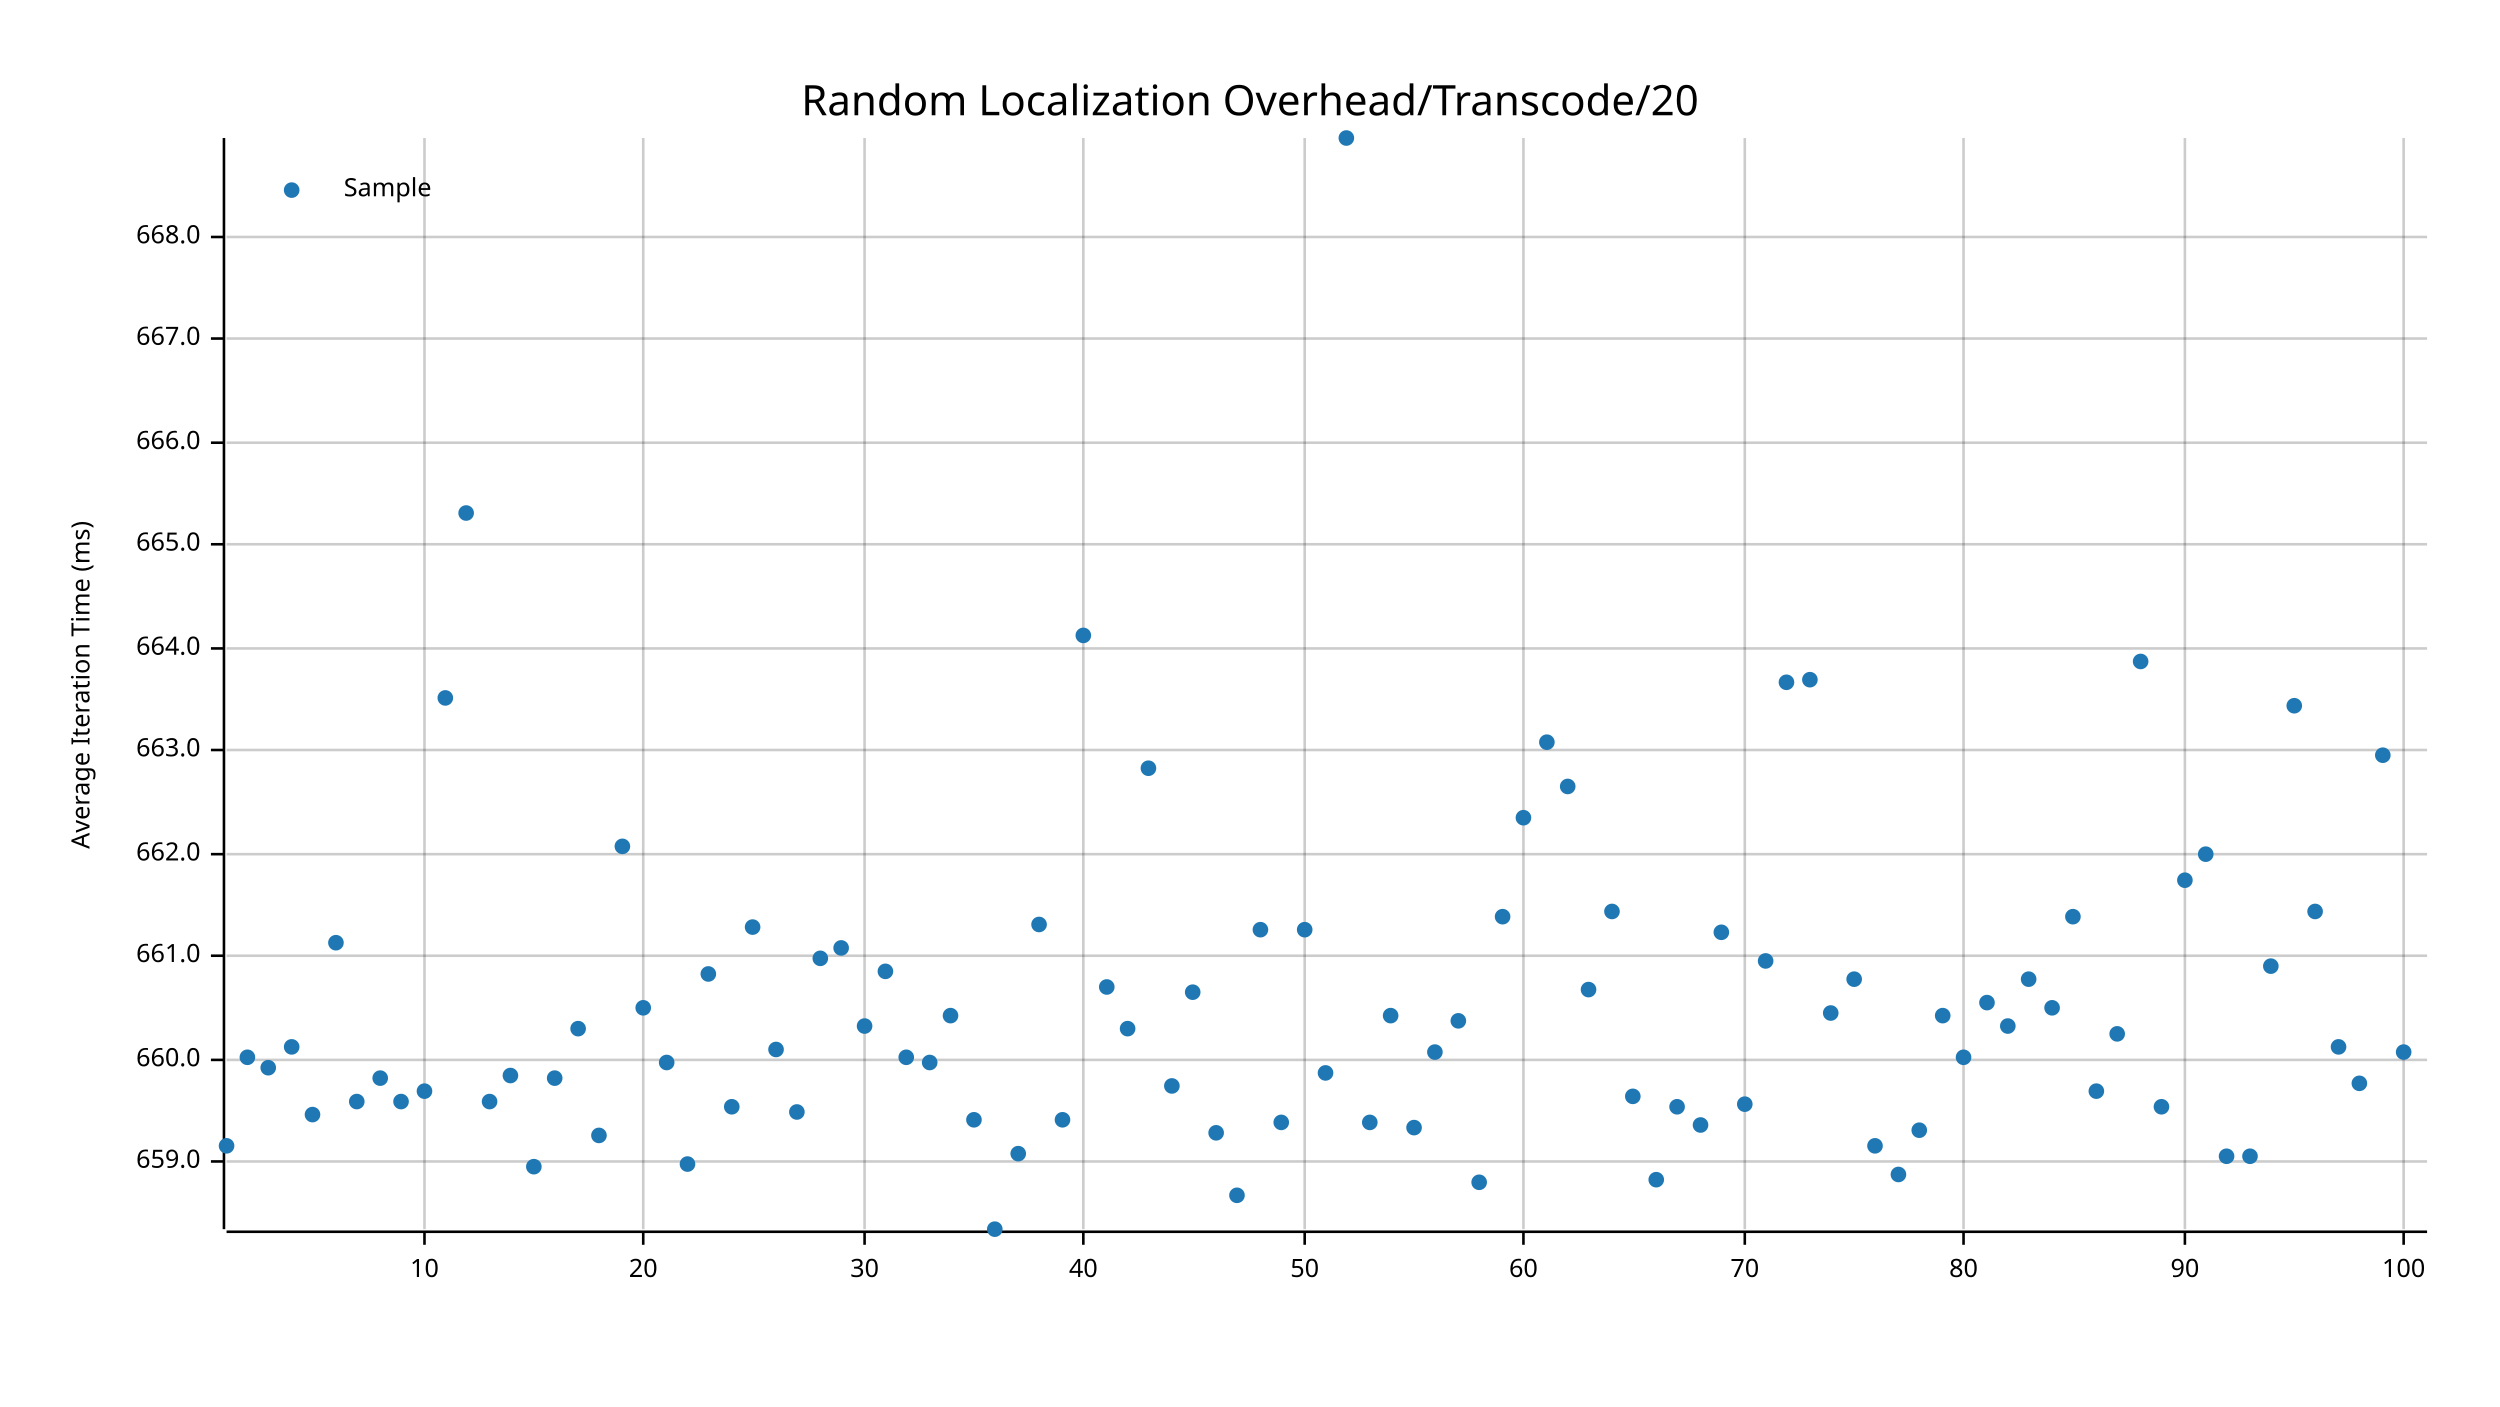
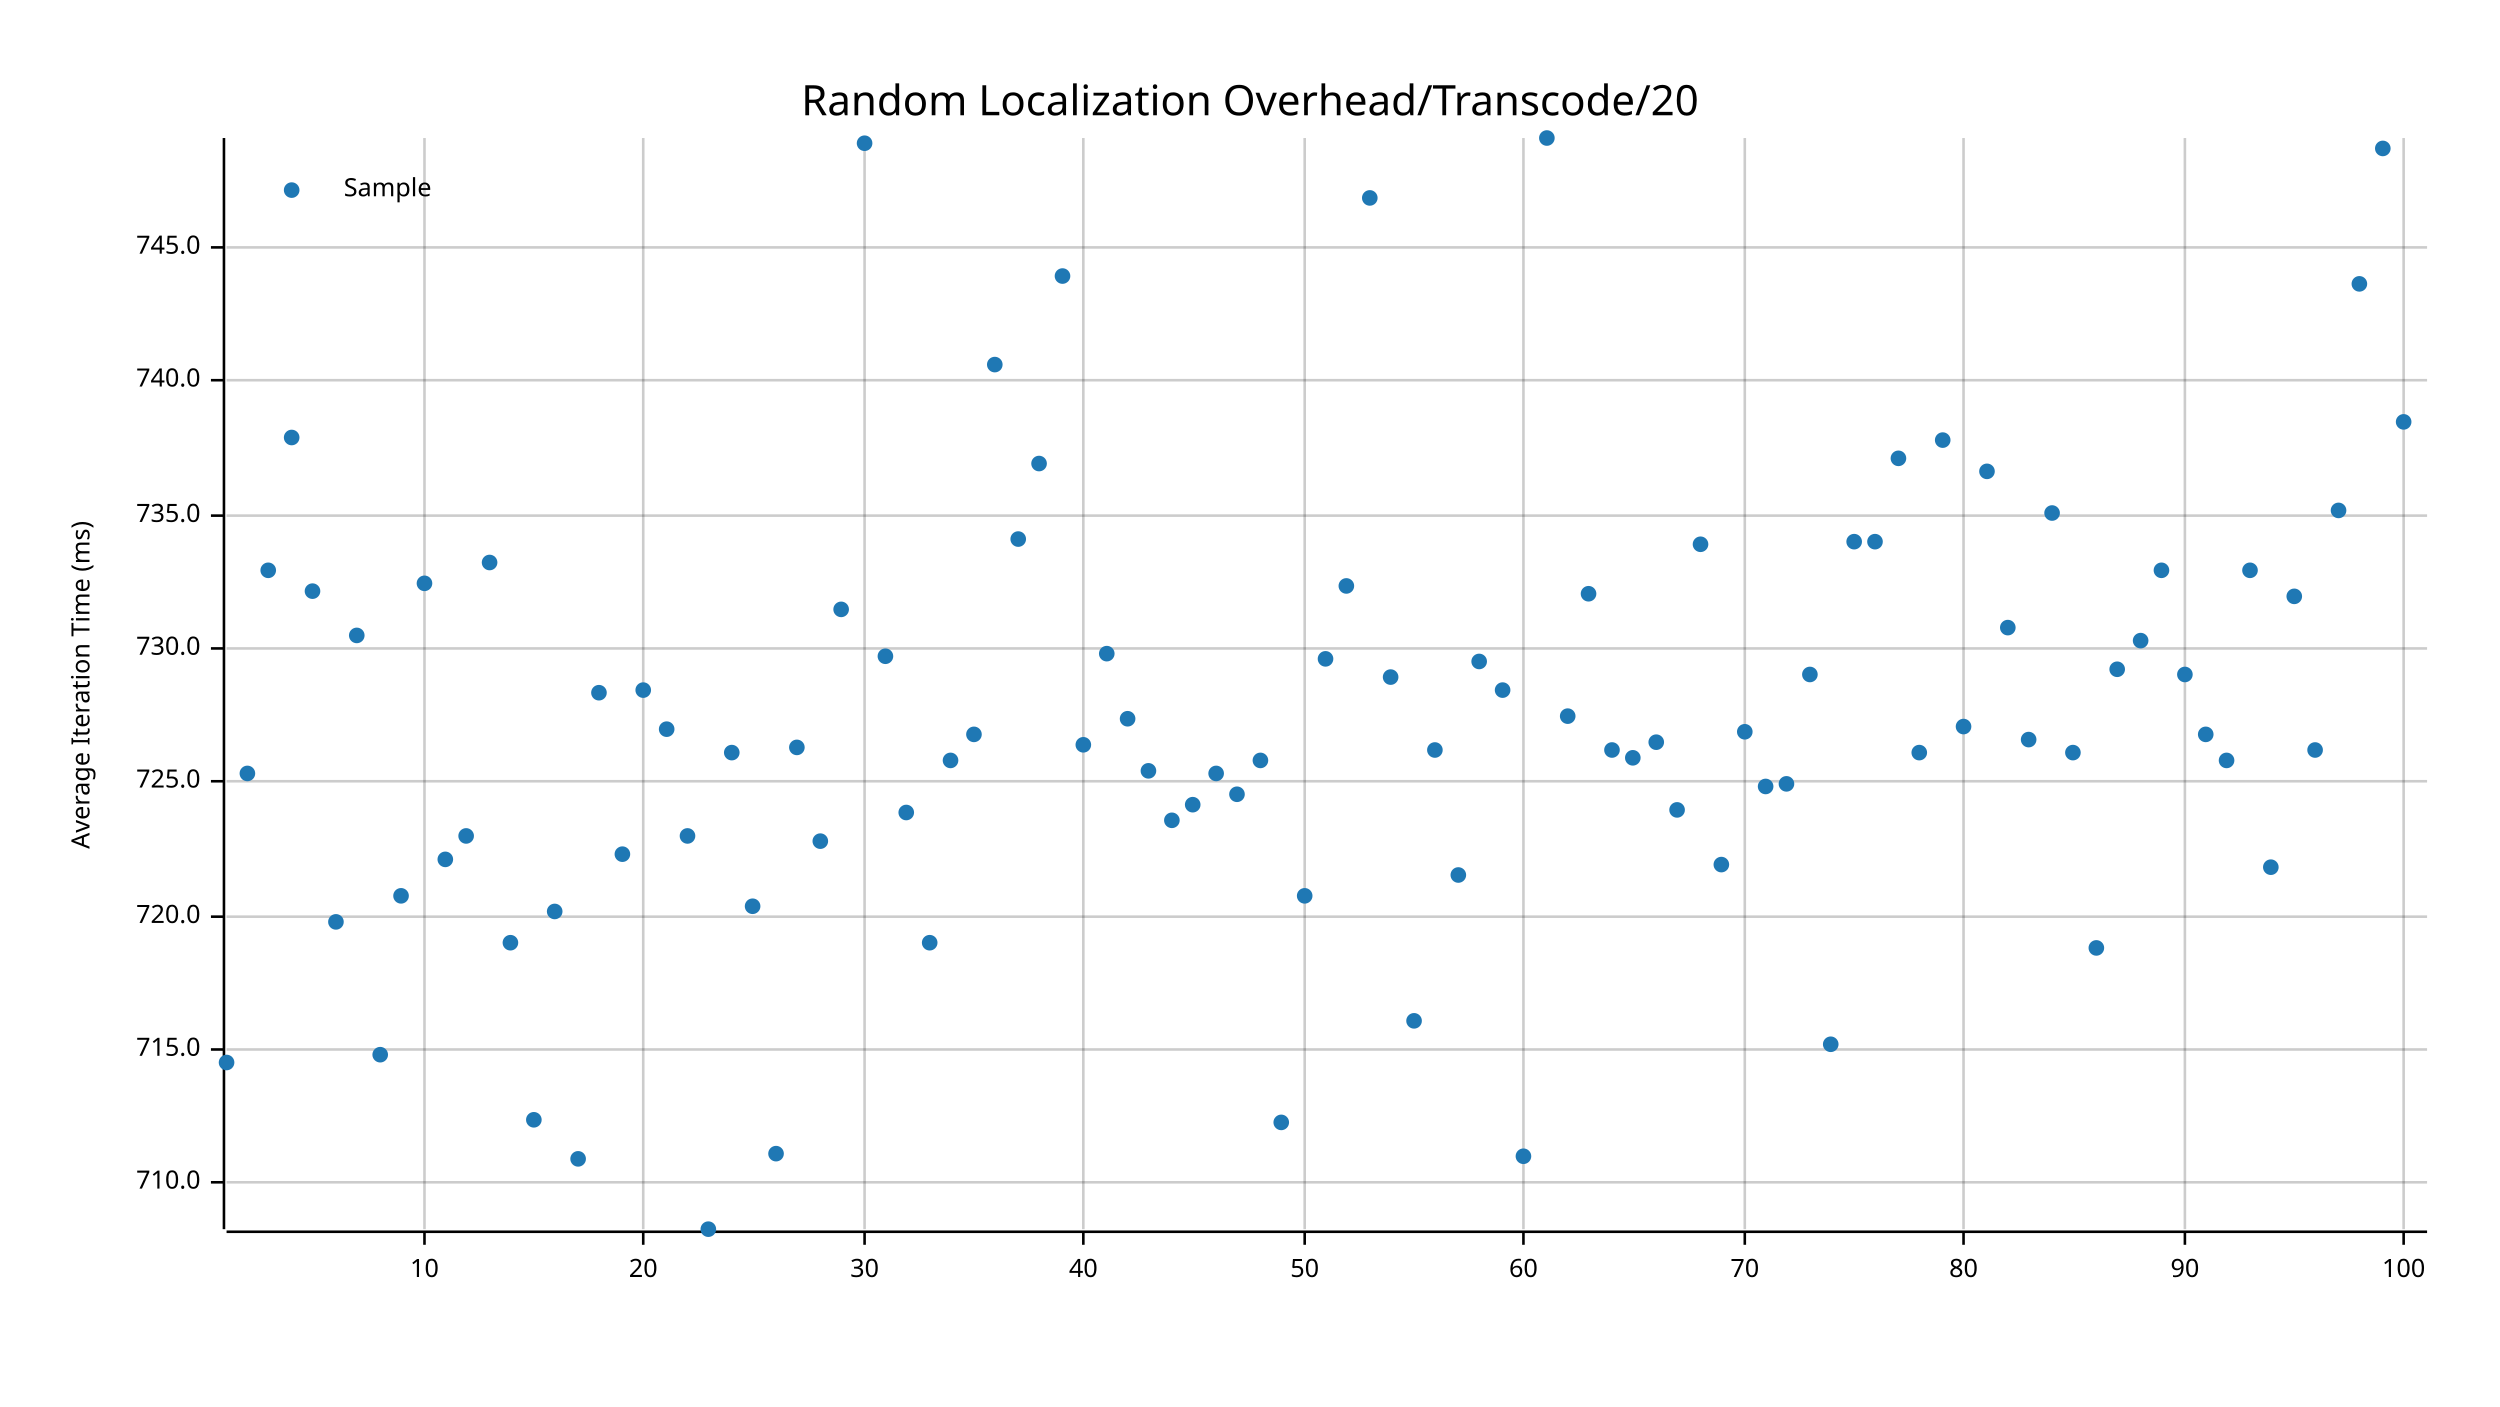
<svg xmlns="http://www.w3.org/2000/svg" width="960" height="540" viewBox="0 0 960 540">
  <text x="480" y="32" dy="0.76em" text-anchor="middle" font-family="sans-serif" font-size="16.129" opacity="1" fill="#000000">
Random Localization Overhead/Transcode/20
</text>
  <text x="27" y="263" dy="0.76em" text-anchor="middle" font-family="sans-serif" font-size="9.677" opacity="1" fill="#000000" transform="rotate(270, 27, 263)">
Average Iteration Time (ms)
</text>
  <line opacity="0.2" stroke="#000000" stroke-width="1" x1="163" y1="472" x2="163" y2="53" />
  <line opacity="0.2" stroke="#000000" stroke-width="1" x1="247" y1="472" x2="247" y2="53" />
  <line opacity="0.2" stroke="#000000" stroke-width="1" x1="332" y1="472" x2="332" y2="53" />
  <line opacity="0.2" stroke="#000000" stroke-width="1" x1="416" y1="472" x2="416" y2="53" />
  <line opacity="0.2" stroke="#000000" stroke-width="1" x1="501" y1="472" x2="501" y2="53" />
  <line opacity="0.2" stroke="#000000" stroke-width="1" x1="585" y1="472" x2="585" y2="53" />
  <line opacity="0.2" stroke="#000000" stroke-width="1" x1="670" y1="472" x2="670" y2="53" />
  <line opacity="0.2" stroke="#000000" stroke-width="1" x1="754" y1="472" x2="754" y2="53" />
  <line opacity="0.2" stroke="#000000" stroke-width="1" x1="839" y1="472" x2="839" y2="53" />
  <line opacity="0.2" stroke="#000000" stroke-width="1" x1="923" y1="472" x2="923" y2="53" />
-   <line opacity="0.2" stroke="#000000" stroke-width="1" x1="87" y1="446" x2="932" y2="446" />
-   <line opacity="0.2" stroke="#000000" stroke-width="1" x1="87" y1="407" x2="932" y2="407" />
-   <line opacity="0.2" stroke="#000000" stroke-width="1" x1="87" y1="367" x2="932" y2="367" />
-   <line opacity="0.2" stroke="#000000" stroke-width="1" x1="87" y1="328" x2="932" y2="328" />
-   <line opacity="0.2" stroke="#000000" stroke-width="1" x1="87" y1="288" x2="932" y2="288" />
+   <line opacity="0.2" stroke="#000000" stroke-width="1" x1="87" y1="454" x2="932" y2="454" />
+   <line opacity="0.2" stroke="#000000" stroke-width="1" x1="87" y1="403" x2="932" y2="403" />
+   <line opacity="0.2" stroke="#000000" stroke-width="1" x1="87" y1="352" x2="932" y2="352" />
+   <line opacity="0.2" stroke="#000000" stroke-width="1" x1="87" y1="300" x2="932" y2="300" />
  <line opacity="0.2" stroke="#000000" stroke-width="1" x1="87" y1="249" x2="932" y2="249" />
-   <line opacity="0.2" stroke="#000000" stroke-width="1" x1="87" y1="209" x2="932" y2="209" />
-   <line opacity="0.2" stroke="#000000" stroke-width="1" x1="87" y1="170" x2="932" y2="170" />
-   <line opacity="0.2" stroke="#000000" stroke-width="1" x1="87" y1="130" x2="932" y2="130" />
-   <line opacity="0.2" stroke="#000000" stroke-width="1" x1="87" y1="91" x2="932" y2="91" />
+   <line opacity="0.2" stroke="#000000" stroke-width="1" x1="87" y1="198" x2="932" y2="198" />
+   <line opacity="0.2" stroke="#000000" stroke-width="1" x1="87" y1="146" x2="932" y2="146" />
+   <line opacity="0.2" stroke="#000000" stroke-width="1" x1="87" y1="95" x2="932" y2="95" />
  <polyline fill="none" opacity="1" stroke="#000000" stroke-width="1" points="86,53 86,472 " />
-   <text x="77" y="446" dy="0.5ex" text-anchor="end" font-family="sans-serif" font-size="9.677" opacity="1" fill="#000000">
- 659.0
- </text>
-   <polyline fill="none" opacity="1" stroke="#000000" stroke-width="1" points="81,446 86,446 " />
-   <text x="77" y="407" dy="0.5ex" text-anchor="end" font-family="sans-serif" font-size="9.677" opacity="1" fill="#000000">
- 660.0
- </text>
-   <polyline fill="none" opacity="1" stroke="#000000" stroke-width="1" points="81,407 86,407 " />
-   <text x="77" y="367" dy="0.5ex" text-anchor="end" font-family="sans-serif" font-size="9.677" opacity="1" fill="#000000">
- 661.0
- </text>
-   <polyline fill="none" opacity="1" stroke="#000000" stroke-width="1" points="81,367 86,367 " />
-   <text x="77" y="328" dy="0.5ex" text-anchor="end" font-family="sans-serif" font-size="9.677" opacity="1" fill="#000000">
- 662.0
- </text>
-   <polyline fill="none" opacity="1" stroke="#000000" stroke-width="1" points="81,328 86,328 " />
-   <text x="77" y="288" dy="0.5ex" text-anchor="end" font-family="sans-serif" font-size="9.677" opacity="1" fill="#000000">
- 663.0
- </text>
-   <polyline fill="none" opacity="1" stroke="#000000" stroke-width="1" points="81,288 86,288 " />
+   <text x="77" y="454" dy="0.5ex" text-anchor="end" font-family="sans-serif" font-size="9.677" opacity="1" fill="#000000">
+ 710.0
+ </text>
+   <polyline fill="none" opacity="1" stroke="#000000" stroke-width="1" points="81,454 86,454 " />
+   <text x="77" y="403" dy="0.5ex" text-anchor="end" font-family="sans-serif" font-size="9.677" opacity="1" fill="#000000">
+ 715.0
+ </text>
+   <polyline fill="none" opacity="1" stroke="#000000" stroke-width="1" points="81,403 86,403 " />
+   <text x="77" y="352" dy="0.5ex" text-anchor="end" font-family="sans-serif" font-size="9.677" opacity="1" fill="#000000">
+ 720.0
+ </text>
+   <polyline fill="none" opacity="1" stroke="#000000" stroke-width="1" points="81,352 86,352 " />
+   <text x="77" y="300" dy="0.5ex" text-anchor="end" font-family="sans-serif" font-size="9.677" opacity="1" fill="#000000">
+ 725.0
+ </text>
+   <polyline fill="none" opacity="1" stroke="#000000" stroke-width="1" points="81,300 86,300 " />
  <text x="77" y="249" dy="0.5ex" text-anchor="end" font-family="sans-serif" font-size="9.677" opacity="1" fill="#000000">
- 664.0
+ 730.0
</text>
  <polyline fill="none" opacity="1" stroke="#000000" stroke-width="1" points="81,249 86,249 " />
-   <text x="77" y="209" dy="0.5ex" text-anchor="end" font-family="sans-serif" font-size="9.677" opacity="1" fill="#000000">
- 665.0
- </text>
-   <polyline fill="none" opacity="1" stroke="#000000" stroke-width="1" points="81,209 86,209 " />
-   <text x="77" y="170" dy="0.5ex" text-anchor="end" font-family="sans-serif" font-size="9.677" opacity="1" fill="#000000">
- 666.0
- </text>
-   <polyline fill="none" opacity="1" stroke="#000000" stroke-width="1" points="81,170 86,170 " />
-   <text x="77" y="130" dy="0.5ex" text-anchor="end" font-family="sans-serif" font-size="9.677" opacity="1" fill="#000000">
- 667.0
- </text>
-   <polyline fill="none" opacity="1" stroke="#000000" stroke-width="1" points="81,130 86,130 " />
-   <text x="77" y="91" dy="0.5ex" text-anchor="end" font-family="sans-serif" font-size="9.677" opacity="1" fill="#000000">
- 668.0
- </text>
-   <polyline fill="none" opacity="1" stroke="#000000" stroke-width="1" points="81,91 86,91 " />
+   <text x="77" y="198" dy="0.5ex" text-anchor="end" font-family="sans-serif" font-size="9.677" opacity="1" fill="#000000">
+ 735.0
+ </text>
+   <polyline fill="none" opacity="1" stroke="#000000" stroke-width="1" points="81,198 86,198 " />
+   <text x="77" y="146" dy="0.5ex" text-anchor="end" font-family="sans-serif" font-size="9.677" opacity="1" fill="#000000">
+ 740.0
+ </text>
+   <polyline fill="none" opacity="1" stroke="#000000" stroke-width="1" points="81,146 86,146 " />
+   <text x="77" y="95" dy="0.5ex" text-anchor="end" font-family="sans-serif" font-size="9.677" opacity="1" fill="#000000">
+ 745.0
+ </text>
+   <polyline fill="none" opacity="1" stroke="#000000" stroke-width="1" points="81,95 86,95 " />
  <polyline fill="none" opacity="1" stroke="#000000" stroke-width="1" points="87,473 932,473 " />
  <text x="163" y="483" dy="0.76em" text-anchor="middle" font-family="sans-serif" font-size="9.677" opacity="1" fill="#000000">
10
</text>
  <polyline fill="none" opacity="1" stroke="#000000" stroke-width="1" points="163,473 163,478 " />
  <text x="247" y="483" dy="0.76em" text-anchor="middle" font-family="sans-serif" font-size="9.677" opacity="1" fill="#000000">
20
</text>
  <polyline fill="none" opacity="1" stroke="#000000" stroke-width="1" points="247,473 247,478 " />
  <text x="332" y="483" dy="0.76em" text-anchor="middle" font-family="sans-serif" font-size="9.677" opacity="1" fill="#000000">
30
</text>
  <polyline fill="none" opacity="1" stroke="#000000" stroke-width="1" points="332,473 332,478 " />
  <text x="416" y="483" dy="0.76em" text-anchor="middle" font-family="sans-serif" font-size="9.677" opacity="1" fill="#000000">
40
</text>
  <polyline fill="none" opacity="1" stroke="#000000" stroke-width="1" points="416,473 416,478 " />
  <text x="501" y="483" dy="0.76em" text-anchor="middle" font-family="sans-serif" font-size="9.677" opacity="1" fill="#000000">
50
</text>
  <polyline fill="none" opacity="1" stroke="#000000" stroke-width="1" points="501,473 501,478 " />
  <text x="585" y="483" dy="0.76em" text-anchor="middle" font-family="sans-serif" font-size="9.677" opacity="1" fill="#000000">
60
</text>
  <polyline fill="none" opacity="1" stroke="#000000" stroke-width="1" points="585,473 585,478 " />
  <text x="670" y="483" dy="0.76em" text-anchor="middle" font-family="sans-serif" font-size="9.677" opacity="1" fill="#000000">
70
</text>
  <polyline fill="none" opacity="1" stroke="#000000" stroke-width="1" points="670,473 670,478 " />
  <text x="754" y="483" dy="0.76em" text-anchor="middle" font-family="sans-serif" font-size="9.677" opacity="1" fill="#000000">
80
</text>
  <polyline fill="none" opacity="1" stroke="#000000" stroke-width="1" points="754,473 754,478 " />
  <text x="839" y="483" dy="0.76em" text-anchor="middle" font-family="sans-serif" font-size="9.677" opacity="1" fill="#000000">
90
</text>
  <polyline fill="none" opacity="1" stroke="#000000" stroke-width="1" points="839,473 839,478 " />
  <text x="923" y="483" dy="0.76em" text-anchor="middle" font-family="sans-serif" font-size="9.677" opacity="1" fill="#000000">
100
</text>
  <polyline fill="none" opacity="1" stroke="#000000" stroke-width="1" points="923,473 923,478 " />
-   <circle cx="87" cy="440" r="3" opacity="1" fill="#1F78B4" stroke="none" stroke-width="1" />
-   <circle cx="95" cy="406" r="3" opacity="1" fill="#1F78B4" stroke="none" stroke-width="1" />
-   <circle cx="103" cy="410" r="3" opacity="1" fill="#1F78B4" stroke="none" stroke-width="1" />
-   <circle cx="112" cy="402" r="3" opacity="1" fill="#1F78B4" stroke="none" stroke-width="1" />
-   <circle cx="120" cy="428" r="3" opacity="1" fill="#1F78B4" stroke="none" stroke-width="1" />
-   <circle cx="129" cy="362" r="3" opacity="1" fill="#1F78B4" stroke="none" stroke-width="1" />
-   <circle cx="137" cy="423" r="3" opacity="1" fill="#1F78B4" stroke="none" stroke-width="1" />
-   <circle cx="146" cy="414" r="3" opacity="1" fill="#1F78B4" stroke="none" stroke-width="1" />
-   <circle cx="154" cy="423" r="3" opacity="1" fill="#1F78B4" stroke="none" stroke-width="1" />
-   <circle cx="163" cy="419" r="3" opacity="1" fill="#1F78B4" stroke="none" stroke-width="1" />
-   <circle cx="171" cy="268" r="3" opacity="1" fill="#1F78B4" stroke="none" stroke-width="1" />
-   <circle cx="179" cy="197" r="3" opacity="1" fill="#1F78B4" stroke="none" stroke-width="1" />
-   <circle cx="188" cy="423" r="3" opacity="1" fill="#1F78B4" stroke="none" stroke-width="1" />
-   <circle cx="196" cy="413" r="3" opacity="1" fill="#1F78B4" stroke="none" stroke-width="1" />
-   <circle cx="205" cy="448" r="3" opacity="1" fill="#1F78B4" stroke="none" stroke-width="1" />
-   <circle cx="213" cy="414" r="3" opacity="1" fill="#1F78B4" stroke="none" stroke-width="1" />
-   <circle cx="222" cy="395" r="3" opacity="1" fill="#1F78B4" stroke="none" stroke-width="1" />
-   <circle cx="230" cy="436" r="3" opacity="1" fill="#1F78B4" stroke="none" stroke-width="1" />
-   <circle cx="239" cy="325" r="3" opacity="1" fill="#1F78B4" stroke="none" stroke-width="1" />
-   <circle cx="247" cy="387" r="3" opacity="1" fill="#1F78B4" stroke="none" stroke-width="1" />
-   <circle cx="256" cy="408" r="3" opacity="1" fill="#1F78B4" stroke="none" stroke-width="1" />
-   <circle cx="264" cy="447" r="3" opacity="1" fill="#1F78B4" stroke="none" stroke-width="1" />
-   <circle cx="272" cy="374" r="3" opacity="1" fill="#1F78B4" stroke="none" stroke-width="1" />
-   <circle cx="281" cy="425" r="3" opacity="1" fill="#1F78B4" stroke="none" stroke-width="1" />
-   <circle cx="289" cy="356" r="3" opacity="1" fill="#1F78B4" stroke="none" stroke-width="1" />
-   <circle cx="298" cy="403" r="3" opacity="1" fill="#1F78B4" stroke="none" stroke-width="1" />
-   <circle cx="306" cy="427" r="3" opacity="1" fill="#1F78B4" stroke="none" stroke-width="1" />
-   <circle cx="315" cy="368" r="3" opacity="1" fill="#1F78B4" stroke="none" stroke-width="1" />
-   <circle cx="323" cy="364" r="3" opacity="1" fill="#1F78B4" stroke="none" stroke-width="1" />
-   <circle cx="332" cy="394" r="3" opacity="1" fill="#1F78B4" stroke="none" stroke-width="1" />
-   <circle cx="340" cy="373" r="3" opacity="1" fill="#1F78B4" stroke="none" stroke-width="1" />
-   <circle cx="348" cy="406" r="3" opacity="1" fill="#1F78B4" stroke="none" stroke-width="1" />
-   <circle cx="357" cy="408" r="3" opacity="1" fill="#1F78B4" stroke="none" stroke-width="1" />
-   <circle cx="365" cy="390" r="3" opacity="1" fill="#1F78B4" stroke="none" stroke-width="1" />
-   <circle cx="374" cy="430" r="3" opacity="1" fill="#1F78B4" stroke="none" stroke-width="1" />
-   <circle cx="382" cy="472" r="3" opacity="1" fill="#1F78B4" stroke="none" stroke-width="1" />
-   <circle cx="391" cy="443" r="3" opacity="1" fill="#1F78B4" stroke="none" stroke-width="1" />
-   <circle cx="399" cy="355" r="3" opacity="1" fill="#1F78B4" stroke="none" stroke-width="1" />
-   <circle cx="408" cy="430" r="3" opacity="1" fill="#1F78B4" stroke="none" stroke-width="1" />
-   <circle cx="416" cy="244" r="3" opacity="1" fill="#1F78B4" stroke="none" stroke-width="1" />
-   <circle cx="425" cy="379" r="3" opacity="1" fill="#1F78B4" stroke="none" stroke-width="1" />
-   <circle cx="433" cy="395" r="3" opacity="1" fill="#1F78B4" stroke="none" stroke-width="1" />
-   <circle cx="441" cy="295" r="3" opacity="1" fill="#1F78B4" stroke="none" stroke-width="1" />
-   <circle cx="450" cy="417" r="3" opacity="1" fill="#1F78B4" stroke="none" stroke-width="1" />
-   <circle cx="458" cy="381" r="3" opacity="1" fill="#1F78B4" stroke="none" stroke-width="1" />
-   <circle cx="467" cy="435" r="3" opacity="1" fill="#1F78B4" stroke="none" stroke-width="1" />
-   <circle cx="475" cy="459" r="3" opacity="1" fill="#1F78B4" stroke="none" stroke-width="1" />
-   <circle cx="484" cy="357" r="3" opacity="1" fill="#1F78B4" stroke="none" stroke-width="1" />
+   <circle cx="87" cy="408" r="3" opacity="1" fill="#1F78B4" stroke="none" stroke-width="1" />
+   <circle cx="95" cy="297" r="3" opacity="1" fill="#1F78B4" stroke="none" stroke-width="1" />
+   <circle cx="103" cy="219" r="3" opacity="1" fill="#1F78B4" stroke="none" stroke-width="1" />
+   <circle cx="112" cy="168" r="3" opacity="1" fill="#1F78B4" stroke="none" stroke-width="1" />
+   <circle cx="120" cy="227" r="3" opacity="1" fill="#1F78B4" stroke="none" stroke-width="1" />
+   <circle cx="129" cy="354" r="3" opacity="1" fill="#1F78B4" stroke="none" stroke-width="1" />
+   <circle cx="137" cy="244" r="3" opacity="1" fill="#1F78B4" stroke="none" stroke-width="1" />
+   <circle cx="146" cy="405" r="3" opacity="1" fill="#1F78B4" stroke="none" stroke-width="1" />
+   <circle cx="154" cy="344" r="3" opacity="1" fill="#1F78B4" stroke="none" stroke-width="1" />
+   <circle cx="163" cy="224" r="3" opacity="1" fill="#1F78B4" stroke="none" stroke-width="1" />
+   <circle cx="171" cy="330" r="3" opacity="1" fill="#1F78B4" stroke="none" stroke-width="1" />
+   <circle cx="179" cy="321" r="3" opacity="1" fill="#1F78B4" stroke="none" stroke-width="1" />
+   <circle cx="188" cy="216" r="3" opacity="1" fill="#1F78B4" stroke="none" stroke-width="1" />
+   <circle cx="196" cy="362" r="3" opacity="1" fill="#1F78B4" stroke="none" stroke-width="1" />
+   <circle cx="205" cy="430" r="3" opacity="1" fill="#1F78B4" stroke="none" stroke-width="1" />
+   <circle cx="213" cy="350" r="3" opacity="1" fill="#1F78B4" stroke="none" stroke-width="1" />
+   <circle cx="222" cy="445" r="3" opacity="1" fill="#1F78B4" stroke="none" stroke-width="1" />
+   <circle cx="230" cy="266" r="3" opacity="1" fill="#1F78B4" stroke="none" stroke-width="1" />
+   <circle cx="239" cy="328" r="3" opacity="1" fill="#1F78B4" stroke="none" stroke-width="1" />
+   <circle cx="247" cy="265" r="3" opacity="1" fill="#1F78B4" stroke="none" stroke-width="1" />
+   <circle cx="256" cy="280" r="3" opacity="1" fill="#1F78B4" stroke="none" stroke-width="1" />
+   <circle cx="264" cy="321" r="3" opacity="1" fill="#1F78B4" stroke="none" stroke-width="1" />
+   <circle cx="272" cy="472" r="3" opacity="1" fill="#1F78B4" stroke="none" stroke-width="1" />
+   <circle cx="281" cy="289" r="3" opacity="1" fill="#1F78B4" stroke="none" stroke-width="1" />
+   <circle cx="289" cy="348" r="3" opacity="1" fill="#1F78B4" stroke="none" stroke-width="1" />
+   <circle cx="298" cy="443" r="3" opacity="1" fill="#1F78B4" stroke="none" stroke-width="1" />
+   <circle cx="306" cy="287" r="3" opacity="1" fill="#1F78B4" stroke="none" stroke-width="1" />
+   <circle cx="315" cy="323" r="3" opacity="1" fill="#1F78B4" stroke="none" stroke-width="1" />
+   <circle cx="323" cy="234" r="3" opacity="1" fill="#1F78B4" stroke="none" stroke-width="1" />
+   <circle cx="332" cy="55" r="3" opacity="1" fill="#1F78B4" stroke="none" stroke-width="1" />
+   <circle cx="340" cy="252" r="3" opacity="1" fill="#1F78B4" stroke="none" stroke-width="1" />
+   <circle cx="348" cy="312" r="3" opacity="1" fill="#1F78B4" stroke="none" stroke-width="1" />
+   <circle cx="357" cy="362" r="3" opacity="1" fill="#1F78B4" stroke="none" stroke-width="1" />
+   <circle cx="365" cy="292" r="3" opacity="1" fill="#1F78B4" stroke="none" stroke-width="1" />
+   <circle cx="374" cy="282" r="3" opacity="1" fill="#1F78B4" stroke="none" stroke-width="1" />
+   <circle cx="382" cy="140" r="3" opacity="1" fill="#1F78B4" stroke="none" stroke-width="1" />
+   <circle cx="391" cy="207" r="3" opacity="1" fill="#1F78B4" stroke="none" stroke-width="1" />
+   <circle cx="399" cy="178" r="3" opacity="1" fill="#1F78B4" stroke="none" stroke-width="1" />
+   <circle cx="408" cy="106" r="3" opacity="1" fill="#1F78B4" stroke="none" stroke-width="1" />
+   <circle cx="416" cy="286" r="3" opacity="1" fill="#1F78B4" stroke="none" stroke-width="1" />
+   <circle cx="425" cy="251" r="3" opacity="1" fill="#1F78B4" stroke="none" stroke-width="1" />
+   <circle cx="433" cy="276" r="3" opacity="1" fill="#1F78B4" stroke="none" stroke-width="1" />
+   <circle cx="441" cy="296" r="3" opacity="1" fill="#1F78B4" stroke="none" stroke-width="1" />
+   <circle cx="450" cy="315" r="3" opacity="1" fill="#1F78B4" stroke="none" stroke-width="1" />
+   <circle cx="458" cy="309" r="3" opacity="1" fill="#1F78B4" stroke="none" stroke-width="1" />
+   <circle cx="467" cy="297" r="3" opacity="1" fill="#1F78B4" stroke="none" stroke-width="1" />
+   <circle cx="475" cy="305" r="3" opacity="1" fill="#1F78B4" stroke="none" stroke-width="1" />
+   <circle cx="484" cy="292" r="3" opacity="1" fill="#1F78B4" stroke="none" stroke-width="1" />
  <circle cx="492" cy="431" r="3" opacity="1" fill="#1F78B4" stroke="none" stroke-width="1" />
-   <circle cx="501" cy="357" r="3" opacity="1" fill="#1F78B4" stroke="none" stroke-width="1" />
-   <circle cx="509" cy="412" r="3" opacity="1" fill="#1F78B4" stroke="none" stroke-width="1" />
-   <circle cx="517" cy="53" r="3" opacity="1" fill="#1F78B4" stroke="none" stroke-width="1" />
-   <circle cx="526" cy="431" r="3" opacity="1" fill="#1F78B4" stroke="none" stroke-width="1" />
-   <circle cx="534" cy="390" r="3" opacity="1" fill="#1F78B4" stroke="none" stroke-width="1" />
-   <circle cx="543" cy="433" r="3" opacity="1" fill="#1F78B4" stroke="none" stroke-width="1" />
-   <circle cx="551" cy="404" r="3" opacity="1" fill="#1F78B4" stroke="none" stroke-width="1" />
-   <circle cx="560" cy="392" r="3" opacity="1" fill="#1F78B4" stroke="none" stroke-width="1" />
-   <circle cx="568" cy="454" r="3" opacity="1" fill="#1F78B4" stroke="none" stroke-width="1" />
-   <circle cx="577" cy="352" r="3" opacity="1" fill="#1F78B4" stroke="none" stroke-width="1" />
-   <circle cx="585" cy="314" r="3" opacity="1" fill="#1F78B4" stroke="none" stroke-width="1" />
-   <circle cx="594" cy="285" r="3" opacity="1" fill="#1F78B4" stroke="none" stroke-width="1" />
-   <circle cx="602" cy="302" r="3" opacity="1" fill="#1F78B4" stroke="none" stroke-width="1" />
-   <circle cx="610" cy="380" r="3" opacity="1" fill="#1F78B4" stroke="none" stroke-width="1" />
-   <circle cx="619" cy="350" r="3" opacity="1" fill="#1F78B4" stroke="none" stroke-width="1" />
-   <circle cx="627" cy="421" r="3" opacity="1" fill="#1F78B4" stroke="none" stroke-width="1" />
-   <circle cx="636" cy="453" r="3" opacity="1" fill="#1F78B4" stroke="none" stroke-width="1" />
-   <circle cx="644" cy="425" r="3" opacity="1" fill="#1F78B4" stroke="none" stroke-width="1" />
-   <circle cx="653" cy="432" r="3" opacity="1" fill="#1F78B4" stroke="none" stroke-width="1" />
-   <circle cx="661" cy="358" r="3" opacity="1" fill="#1F78B4" stroke="none" stroke-width="1" />
-   <circle cx="670" cy="424" r="3" opacity="1" fill="#1F78B4" stroke="none" stroke-width="1" />
-   <circle cx="678" cy="369" r="3" opacity="1" fill="#1F78B4" stroke="none" stroke-width="1" />
-   <circle cx="686" cy="262" r="3" opacity="1" fill="#1F78B4" stroke="none" stroke-width="1" />
-   <circle cx="695" cy="261" r="3" opacity="1" fill="#1F78B4" stroke="none" stroke-width="1" />
-   <circle cx="703" cy="389" r="3" opacity="1" fill="#1F78B4" stroke="none" stroke-width="1" />
-   <circle cx="712" cy="376" r="3" opacity="1" fill="#1F78B4" stroke="none" stroke-width="1" />
-   <circle cx="720" cy="440" r="3" opacity="1" fill="#1F78B4" stroke="none" stroke-width="1" />
-   <circle cx="729" cy="451" r="3" opacity="1" fill="#1F78B4" stroke="none" stroke-width="1" />
-   <circle cx="737" cy="434" r="3" opacity="1" fill="#1F78B4" stroke="none" stroke-width="1" />
-   <circle cx="746" cy="390" r="3" opacity="1" fill="#1F78B4" stroke="none" stroke-width="1" />
-   <circle cx="754" cy="406" r="3" opacity="1" fill="#1F78B4" stroke="none" stroke-width="1" />
-   <circle cx="763" cy="385" r="3" opacity="1" fill="#1F78B4" stroke="none" stroke-width="1" />
-   <circle cx="771" cy="394" r="3" opacity="1" fill="#1F78B4" stroke="none" stroke-width="1" />
-   <circle cx="779" cy="376" r="3" opacity="1" fill="#1F78B4" stroke="none" stroke-width="1" />
-   <circle cx="788" cy="387" r="3" opacity="1" fill="#1F78B4" stroke="none" stroke-width="1" />
-   <circle cx="796" cy="352" r="3" opacity="1" fill="#1F78B4" stroke="none" stroke-width="1" />
-   <circle cx="805" cy="419" r="3" opacity="1" fill="#1F78B4" stroke="none" stroke-width="1" />
-   <circle cx="813" cy="397" r="3" opacity="1" fill="#1F78B4" stroke="none" stroke-width="1" />
-   <circle cx="822" cy="254" r="3" opacity="1" fill="#1F78B4" stroke="none" stroke-width="1" />
-   <circle cx="830" cy="425" r="3" opacity="1" fill="#1F78B4" stroke="none" stroke-width="1" />
-   <circle cx="839" cy="338" r="3" opacity="1" fill="#1F78B4" stroke="none" stroke-width="1" />
-   <circle cx="847" cy="328" r="3" opacity="1" fill="#1F78B4" stroke="none" stroke-width="1" />
-   <circle cx="855" cy="444" r="3" opacity="1" fill="#1F78B4" stroke="none" stroke-width="1" />
-   <circle cx="864" cy="444" r="3" opacity="1" fill="#1F78B4" stroke="none" stroke-width="1" />
-   <circle cx="872" cy="371" r="3" opacity="1" fill="#1F78B4" stroke="none" stroke-width="1" />
-   <circle cx="881" cy="271" r="3" opacity="1" fill="#1F78B4" stroke="none" stroke-width="1" />
-   <circle cx="889" cy="350" r="3" opacity="1" fill="#1F78B4" stroke="none" stroke-width="1" />
-   <circle cx="898" cy="402" r="3" opacity="1" fill="#1F78B4" stroke="none" stroke-width="1" />
-   <circle cx="906" cy="416" r="3" opacity="1" fill="#1F78B4" stroke="none" stroke-width="1" />
-   <circle cx="915" cy="290" r="3" opacity="1" fill="#1F78B4" stroke="none" stroke-width="1" />
-   <circle cx="923" cy="404" r="3" opacity="1" fill="#1F78B4" stroke="none" stroke-width="1" />
+   <circle cx="501" cy="344" r="3" opacity="1" fill="#1F78B4" stroke="none" stroke-width="1" />
+   <circle cx="509" cy="253" r="3" opacity="1" fill="#1F78B4" stroke="none" stroke-width="1" />
+   <circle cx="517" cy="225" r="3" opacity="1" fill="#1F78B4" stroke="none" stroke-width="1" />
+   <circle cx="526" cy="76" r="3" opacity="1" fill="#1F78B4" stroke="none" stroke-width="1" />
+   <circle cx="534" cy="260" r="3" opacity="1" fill="#1F78B4" stroke="none" stroke-width="1" />
+   <circle cx="543" cy="392" r="3" opacity="1" fill="#1F78B4" stroke="none" stroke-width="1" />
+   <circle cx="551" cy="288" r="3" opacity="1" fill="#1F78B4" stroke="none" stroke-width="1" />
+   <circle cx="560" cy="336" r="3" opacity="1" fill="#1F78B4" stroke="none" stroke-width="1" />
+   <circle cx="568" cy="254" r="3" opacity="1" fill="#1F78B4" stroke="none" stroke-width="1" />
+   <circle cx="577" cy="265" r="3" opacity="1" fill="#1F78B4" stroke="none" stroke-width="1" />
+   <circle cx="585" cy="444" r="3" opacity="1" fill="#1F78B4" stroke="none" stroke-width="1" />
+   <circle cx="594" cy="53" r="3" opacity="1" fill="#1F78B4" stroke="none" stroke-width="1" />
+   <circle cx="602" cy="275" r="3" opacity="1" fill="#1F78B4" stroke="none" stroke-width="1" />
+   <circle cx="610" cy="228" r="3" opacity="1" fill="#1F78B4" stroke="none" stroke-width="1" />
+   <circle cx="619" cy="288" r="3" opacity="1" fill="#1F78B4" stroke="none" stroke-width="1" />
+   <circle cx="627" cy="291" r="3" opacity="1" fill="#1F78B4" stroke="none" stroke-width="1" />
+   <circle cx="636" cy="285" r="3" opacity="1" fill="#1F78B4" stroke="none" stroke-width="1" />
+   <circle cx="644" cy="311" r="3" opacity="1" fill="#1F78B4" stroke="none" stroke-width="1" />
+   <circle cx="653" cy="209" r="3" opacity="1" fill="#1F78B4" stroke="none" stroke-width="1" />
+   <circle cx="661" cy="332" r="3" opacity="1" fill="#1F78B4" stroke="none" stroke-width="1" />
+   <circle cx="670" cy="281" r="3" opacity="1" fill="#1F78B4" stroke="none" stroke-width="1" />
+   <circle cx="678" cy="302" r="3" opacity="1" fill="#1F78B4" stroke="none" stroke-width="1" />
+   <circle cx="686" cy="301" r="3" opacity="1" fill="#1F78B4" stroke="none" stroke-width="1" />
+   <circle cx="695" cy="259" r="3" opacity="1" fill="#1F78B4" stroke="none" stroke-width="1" />
+   <circle cx="703" cy="401" r="3" opacity="1" fill="#1F78B4" stroke="none" stroke-width="1" />
+   <circle cx="712" cy="208" r="3" opacity="1" fill="#1F78B4" stroke="none" stroke-width="1" />
+   <circle cx="720" cy="208" r="3" opacity="1" fill="#1F78B4" stroke="none" stroke-width="1" />
+   <circle cx="729" cy="176" r="3" opacity="1" fill="#1F78B4" stroke="none" stroke-width="1" />
+   <circle cx="737" cy="289" r="3" opacity="1" fill="#1F78B4" stroke="none" stroke-width="1" />
+   <circle cx="746" cy="169" r="3" opacity="1" fill="#1F78B4" stroke="none" stroke-width="1" />
+   <circle cx="754" cy="279" r="3" opacity="1" fill="#1F78B4" stroke="none" stroke-width="1" />
+   <circle cx="763" cy="181" r="3" opacity="1" fill="#1F78B4" stroke="none" stroke-width="1" />
+   <circle cx="771" cy="241" r="3" opacity="1" fill="#1F78B4" stroke="none" stroke-width="1" />
+   <circle cx="779" cy="284" r="3" opacity="1" fill="#1F78B4" stroke="none" stroke-width="1" />
+   <circle cx="788" cy="197" r="3" opacity="1" fill="#1F78B4" stroke="none" stroke-width="1" />
+   <circle cx="796" cy="289" r="3" opacity="1" fill="#1F78B4" stroke="none" stroke-width="1" />
+   <circle cx="805" cy="364" r="3" opacity="1" fill="#1F78B4" stroke="none" stroke-width="1" />
+   <circle cx="813" cy="257" r="3" opacity="1" fill="#1F78B4" stroke="none" stroke-width="1" />
+   <circle cx="822" cy="246" r="3" opacity="1" fill="#1F78B4" stroke="none" stroke-width="1" />
+   <circle cx="830" cy="219" r="3" opacity="1" fill="#1F78B4" stroke="none" stroke-width="1" />
+   <circle cx="839" cy="259" r="3" opacity="1" fill="#1F78B4" stroke="none" stroke-width="1" />
+   <circle cx="847" cy="282" r="3" opacity="1" fill="#1F78B4" stroke="none" stroke-width="1" />
+   <circle cx="855" cy="292" r="3" opacity="1" fill="#1F78B4" stroke="none" stroke-width="1" />
+   <circle cx="864" cy="219" r="3" opacity="1" fill="#1F78B4" stroke="none" stroke-width="1" />
+   <circle cx="872" cy="333" r="3" opacity="1" fill="#1F78B4" stroke="none" stroke-width="1" />
+   <circle cx="881" cy="229" r="3" opacity="1" fill="#1F78B4" stroke="none" stroke-width="1" />
+   <circle cx="889" cy="288" r="3" opacity="1" fill="#1F78B4" stroke="none" stroke-width="1" />
+   <circle cx="898" cy="196" r="3" opacity="1" fill="#1F78B4" stroke="none" stroke-width="1" />
+   <circle cx="906" cy="109" r="3" opacity="1" fill="#1F78B4" stroke="none" stroke-width="1" />
+   <circle cx="915" cy="57" r="3" opacity="1" fill="#1F78B4" stroke="none" stroke-width="1" />
+   <circle cx="923" cy="162" r="3" opacity="1" fill="#1F78B4" stroke="none" stroke-width="1" />
  <text x="132" y="68" dy="0.76em" text-anchor="start" font-family="sans-serif" font-size="9.677" opacity="1" fill="#000000">
Sample
</text>
  <circle cx="112" cy="73" r="3" opacity="1" fill="#1F78B4" stroke="none" stroke-width="1" />
</svg>
